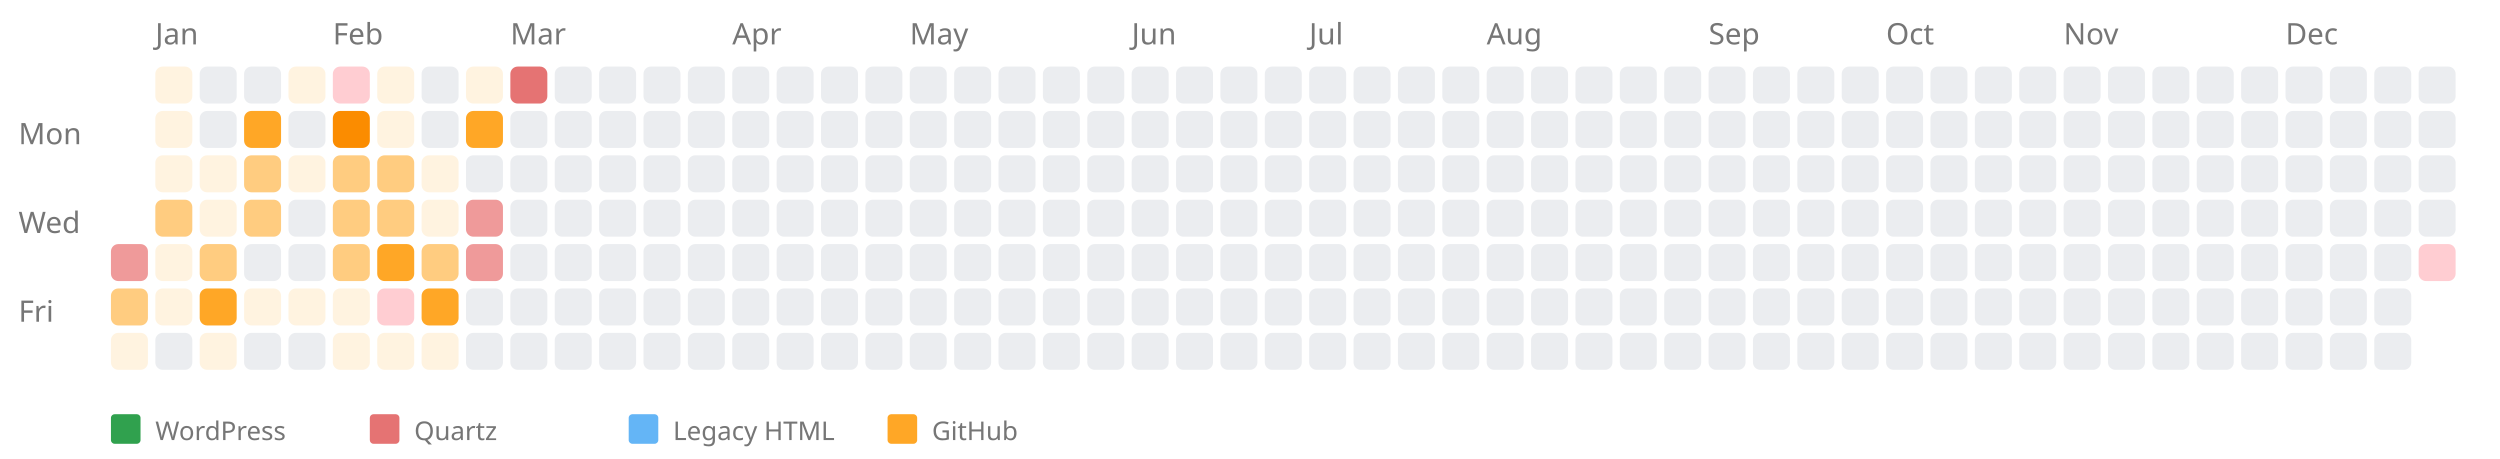
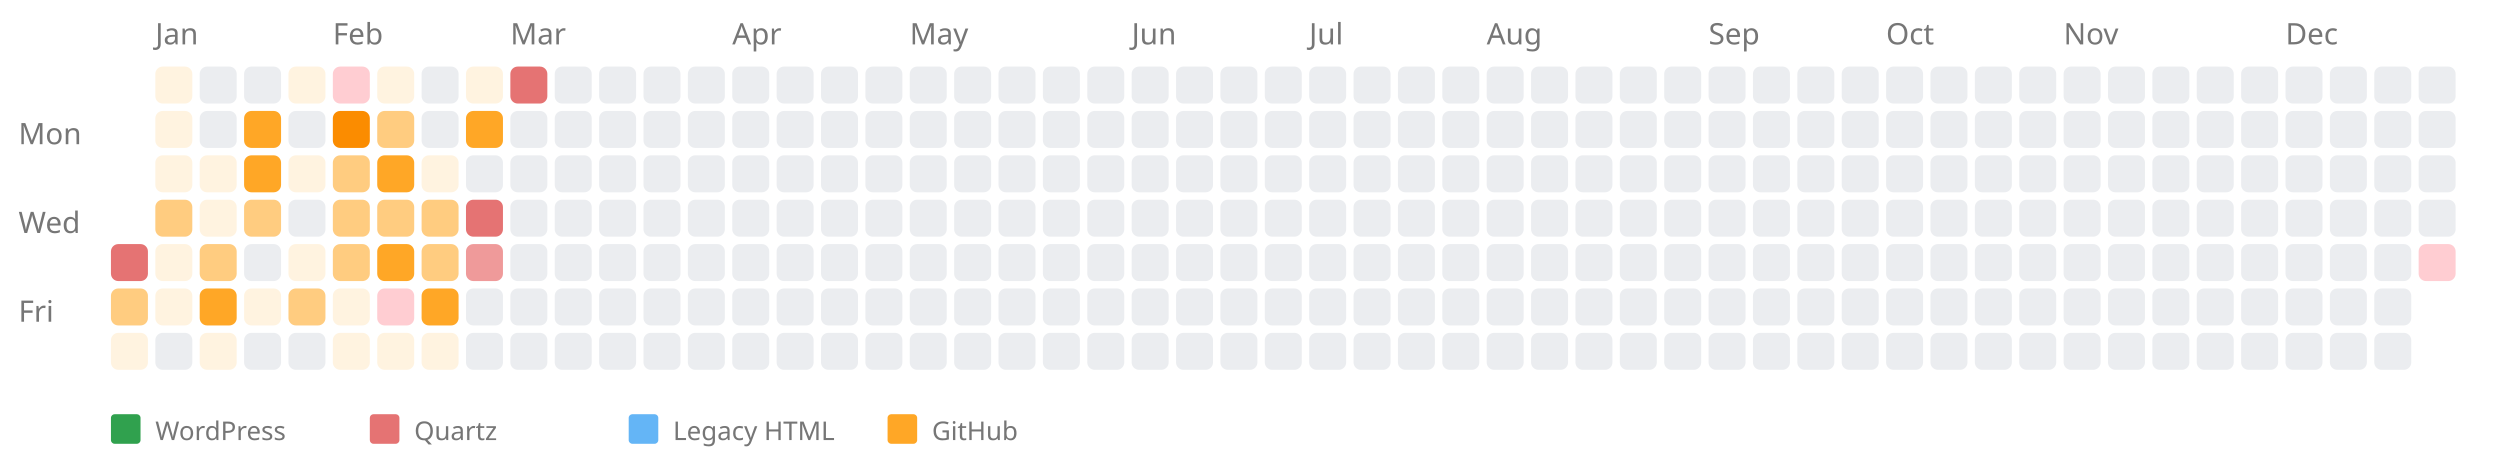
<svg xmlns="http://www.w3.org/2000/svg" width="676" height="124" style="background-color: white;">
  <text x="5" y="39" font-family="sans-serif" font-size="8" fill="#767676">Mon</text>
  <text x="5" y="63" font-family="sans-serif" font-size="8" fill="#767676">Wed</text>
  <text x="5" y="87" font-family="sans-serif" font-size="8" fill="#767676">Fri</text>
  <a href="https://kreier.github.io/quartz/Blog/2026/01/Black-Virgin-Mountain-III">
-     <rect x="30" y="66" width="10" height="10" fill="#ef9a9a" rx="2" ry="2" />
+     <rect x="30" y="66" width="10" height="10" fill="#e57373" rx="2" ry="2" />
  </a>
  <a href="https://github.com/kreier/logo/commit/1402ef58d8d294cb15bdb9925b1518ac4585d798">
    <rect x="30" y="78" width="10" height="10" fill="#ffcc80" rx="2" ry="2" />
  </a>
  <a href="https://github.com/kreier/statistics-diary/commit/4b88fc563b4ed1de78b8aaf90ba339f6435bd9ff">
    <rect x="30" y="90" width="10" height="10" fill="#fff3e0" rx="2" ry="2" />
  </a>
  <text x="42" y="12" font-family="sans-serif" font-size="8" fill="#767676">Jan</text>
  <a href="https://github.com/kreier/timeline/commit/9d11520de34dfba443b943f067c6d126caa2170a">
    <rect x="42" y="18" width="10" height="10" fill="#fff3e0" rx="2" ry="2" />
  </a>
  <a href="https://github.com/kreier/statistics-diary/commit/42a7469f658e2cb537ec03c5c94c6a11b0baccaa">
    <rect x="42" y="30" width="10" height="10" fill="#fff3e0" rx="2" ry="2" />
  </a>
  <a href="https://github.com/kreier/timeline/commit/f8b933a87da3c2d3ff0be795ef093933eebc7806">
    <rect x="42" y="42" width="10" height="10" fill="#fff3e0" rx="2" ry="2" />
  </a>
  <a href="https://github.com/kreier/timeline/commit/82c4f72e79f45c4f470d0a36365828de7d7b4056">
    <rect x="42" y="54" width="10" height="10" fill="#ffcc80" rx="2" ry="2" />
  </a>
  <a href="https://github.com/kreier/timeline/commit/fc6944581471510545945fb902e6d64ce006f01e">
    <rect x="42" y="66" width="10" height="10" fill="#fff3e0" rx="2" ry="2" />
  </a>
  <a href="https://github.com/kreier/timeline/commit/037f4fa019f1368bd0830cb39e292fab4ba12c4a">
    <rect x="42" y="78" width="10" height="10" fill="#fff3e0" rx="2" ry="2" />
  </a>
  <rect x="42" y="90" width="10" height="10" fill="#ebedf0" rx="2" ry="2" />
  <rect x="54" y="18" width="10" height="10" fill="#ebedf0" rx="2" ry="2" />
  <rect x="54" y="30" width="10" height="10" fill="#ebedf0" rx="2" ry="2" />
  <a href="https://github.com/kreier/python2018/commit/955bd2e4b07175ac0431472151dcd9afdac09664">
    <rect x="54" y="42" width="10" height="10" fill="#fff3e0" rx="2" ry="2" />
  </a>
  <a href="https://github.com/kreier/python2018/commit/dc1d242c00a9b9ab43dcfcab2dbbf36b22f42714">
    <rect x="54" y="54" width="10" height="10" fill="#fff3e0" rx="2" ry="2" />
  </a>
  <a href="https://github.com/kreier/calendar/commit/4ba9ff8936dfb993f28e9c99aa3752e2fd1fa416">
    <rect x="54" y="66" width="10" height="10" fill="#ffcc80" rx="2" ry="2" />
  </a>
  <a href="https://github.com/kreier/timeline/commit/396055814605a9ce0c9b135d78b5a017064007a7">
    <rect x="54" y="78" width="10" height="10" fill="#ffa726" rx="2" ry="2" />
  </a>
  <a href="https://github.com/kreier/logo/commit/0100dbd2a928cb02ff36db7efff55222d79cdeb9">
    <rect x="54" y="90" width="10" height="10" fill="#fff3e0" rx="2" ry="2" />
  </a>
  <rect x="66" y="18" width="10" height="10" fill="#ebedf0" rx="2" ry="2" />
  <a href="https://github.com/kreier/logo/commit/2932141a6220b73344018070bcacabd1976df519">
    <rect x="66" y="30" width="10" height="10" fill="#ffa726" rx="2" ry="2" />
  </a>
  <a href="https://github.com/kreier/igshcmc/commit/f88fc38e6b8c65efe7117028eed91dfc41016f08">
-     <rect x="66" y="42" width="10" height="10" fill="#ffcc80" rx="2" ry="2" />
-   </a>
-   <a href="https://github.com/kreier/swagger/commit/7e005a6ced7b4be66eb0dd43546b820a96aae394">
+     <rect x="66" y="42" width="10" height="10" fill="#ffa726" rx="2" ry="2" />
+   </a>
+   <a href="https://github.com/kreier/picow/commit/b21ee1b0546ad049468c0991fa6a937b2182f101">
    <rect x="66" y="54" width="10" height="10" fill="#ffcc80" rx="2" ry="2" />
  </a>
  <rect x="66" y="66" width="10" height="10" fill="#ebedf0" rx="2" ry="2" />
  <a href="https://github.com/kreier/bilder/commit/ca421128271dcf03bb6d5ae5b7373ea124aaa640">
    <rect x="66" y="78" width="10" height="10" fill="#fff3e0" rx="2" ry="2" />
  </a>
  <rect x="66" y="90" width="10" height="10" fill="#ebedf0" rx="2" ry="2" />
  <a href="https://github.com/kreier/bilder/commit/ed25d5d2ba0ba365c9afdd91ec2d87d5d4873d64">
    <rect x="78" y="18" width="10" height="10" fill="#fff3e0" rx="2" ry="2" />
  </a>
  <rect x="78" y="30" width="10" height="10" fill="#ebedf0" rx="2" ry="2" />
  <a href="https://github.com/kreier/timeline/commit/d2237b68312388d41c74cc5ce5f908224ff11562">
    <rect x="78" y="42" width="10" height="10" fill="#fff3e0" rx="2" ry="2" />
  </a>
  <rect x="78" y="54" width="10" height="10" fill="#ebedf0" rx="2" ry="2" />
-   <rect x="78" y="66" width="10" height="10" fill="#ebedf0" rx="2" ry="2" />
+   <a href="https://github.com/kreier/prime/commit/e71f5c08b6fc07ff63c49e97438ed3e66fbafef3">
+     <rect x="78" y="66" width="10" height="10" fill="#fff3e0" rx="2" ry="2" />
+   </a>
  <a href="https://github.com/kreier/homelab/commit/7a9cb8526dc5b94698d9d62e3211c63f1e6ba550">
-     <rect x="78" y="78" width="10" height="10" fill="#fff3e0" rx="2" ry="2" />
+     <rect x="78" y="78" width="10" height="10" fill="#ffcc80" rx="2" ry="2" />
  </a>
  <rect x="78" y="90" width="10" height="10" fill="#ebedf0" rx="2" ry="2" />
  <text x="90" y="12" font-family="sans-serif" font-size="8" fill="#767676">Feb</text>
  <a href="https://kreier.github.io/quartz/Blog/2026/02/Black-Virgin-Mountain-IV">
    <rect x="90" y="18" width="10" height="10" fill="#ffcdd2" rx="2" ry="2" />
  </a>
  <a href="https://github.com/kreier/homelab/commit/498e774c43a687e76138cff0b696786e2abd6358">
    <rect x="90" y="30" width="10" height="10" fill="#fb8c00" rx="2" ry="2" />
  </a>
  <a href="https://github.com/kreier/hv.io.vn/commit/cafb117ce697c186fb0b2447f2880fda389beee9">
    <rect x="90" y="42" width="10" height="10" fill="#ffcc80" rx="2" ry="2" />
  </a>
  <a href="https://github.com/kreier/homelab/commit/c687c1bccf76406e5e9407a76a95736542fd815c">
    <rect x="90" y="54" width="10" height="10" fill="#ffcc80" rx="2" ry="2" />
  </a>
  <a href="https://github.com/kreier/homelab/commit/d92258a3dcc152653ac402cbed77579e232a3722">
    <rect x="90" y="66" width="10" height="10" fill="#ffcc80" rx="2" ry="2" />
  </a>
-   <a href="https://github.com/kreier/quartz/commit/0de8d39f703b1024ced659e9881235b8605da4f6">
+   <a href="https://github.com/kreier/obsidian/commit/1a5045e8a8b023dc549727c25550ee70edb28de6">
    <rect x="90" y="78" width="10" height="10" fill="#fff3e0" rx="2" ry="2" />
  </a>
  <a href="https://github.com/kreier/homelab/commit/54f8c05d048b5716a3ff3e47baffed9f990c78f3">
    <rect x="90" y="90" width="10" height="10" fill="#fff3e0" rx="2" ry="2" />
  </a>
-   <a href="https://github.com/kreier/quartz/commit/a1e167afd8b011d414ebf2c5d9827afd96047407">
+   <a href="https://github.com/kreier/obsidian/commit/c8ab443a094650ef9b238c4c5702684b6ec07d3e">
    <rect x="102" y="18" width="10" height="10" fill="#fff3e0" rx="2" ry="2" />
  </a>
  <a href="https://github.com/kreier/bilder/commit/f45ded15dec45f98f6a7a6925001069058b24e7a">
-     <rect x="102" y="30" width="10" height="10" fill="#fff3e0" rx="2" ry="2" />
+     <rect x="102" y="30" width="10" height="10" fill="#ffcc80" rx="2" ry="2" />
  </a>
  <a href="https://github.com/kreier/impact/commit/bfa93181b978821645280cfe5fd96e4f8b387421">
-     <rect x="102" y="42" width="10" height="10" fill="#ffcc80" rx="2" ry="2" />
+     <rect x="102" y="42" width="10" height="10" fill="#ffa726" rx="2" ry="2" />
  </a>
  <a href="https://github.com/kreier/timeline/commit/254dc489f59cf9c0ac3af68c352ca72545a9ef51">
    <rect x="102" y="54" width="10" height="10" fill="#ffcc80" rx="2" ry="2" />
  </a>
  <a href="https://github.com/kreier/timeline/commit/adab2d8eb7dbe5239b7f360b5f4538ea1909d074">
    <rect x="102" y="66" width="10" height="10" fill="#ffa726" rx="2" ry="2" />
  </a>
  <a href="https://kreier.github.io/quartz/Projects/Computer/Raspberry-Pi-4-with-4-GB-RAM">
    <rect x="102" y="78" width="10" height="10" fill="#ffcdd2" rx="2" ry="2" />
  </a>
  <a href="https://github.com/kreier/benchmark/commit/303ee0b7ff5f7ab3345aea36ab2b7b956f21eeb1">
    <rect x="102" y="90" width="10" height="10" fill="#fff3e0" rx="2" ry="2" />
  </a>
  <rect x="114" y="18" width="10" height="10" fill="#ebedf0" rx="2" ry="2" />
  <rect x="114" y="30" width="10" height="10" fill="#ebedf0" rx="2" ry="2" />
  <a href="https://github.com/kreier/benchmark/commit/6ac58321a211879100b2a67e3efbaaef754bc9ea">
    <rect x="114" y="42" width="10" height="10" fill="#fff3e0" rx="2" ry="2" />
  </a>
  <a href="https://github.com/kreier/benchmark/commit/aaecfcde9613db993ee2dc0a76cf20624a8f50fa">
-     <rect x="114" y="54" width="10" height="10" fill="#fff3e0" rx="2" ry="2" />
+     <rect x="114" y="54" width="10" height="10" fill="#ffcc80" rx="2" ry="2" />
  </a>
  <a href="https://github.com/kreier/benchmark/commit/8a9ac10ccbd51652bd9f4c34227f692144df13d3">
    <rect x="114" y="66" width="10" height="10" fill="#ffcc80" rx="2" ry="2" />
  </a>
  <a href="https://github.com/kreier/ar65view/commit/96585b5aa1e8ceb6b3508467ba4ab75958f0afef">
    <rect x="114" y="78" width="10" height="10" fill="#ffa726" rx="2" ry="2" />
  </a>
-   <a href="https://github.com/kreier/quartz/commit/ea65c769a316c765de8d8c465884846e8fbc44f8">
+   <a href="https://github.com/kreier/obsidian/commit/1a08ff84daa51602cbd1481b2b789bd819b52fb2">
    <rect x="114" y="90" width="10" height="10" fill="#fff3e0" rx="2" ry="2" />
  </a>
-   <a href="https://github.com/kreier/quartz/commit/2b386e7836ea2c99e2983b3cb9b9d62f29311693">
+   <a href="https://github.com/kreier/obsidian/commit/eb32b620c60e7f7744f70fab264d36b1360f1d6b">
    <rect x="126" y="18" width="10" height="10" fill="#fff3e0" rx="2" ry="2" />
  </a>
  <a href="https://github.com/kreier/homelab/commit/6e8ac409c1eb36ba6a74723c08eb89388ac9dd54">
    <rect x="126" y="30" width="10" height="10" fill="#ffa726" rx="2" ry="2" />
  </a>
  <rect x="126" y="42" width="10" height="10" fill="#ebedf0" rx="2" ry="2" />
  <a href="https://saiht.de/obsidian/Leisure">
-     <rect x="126" y="54" width="10" height="10" fill="#ef9a9a" rx="2" ry="2" />
+     <rect x="126" y="54" width="10" height="10" fill="#e57373" rx="2" ry="2" />
  </a>
  <a href="https://saiht.de/obsidian/Projects/Obsidian">
    <rect x="126" y="66" width="10" height="10" fill="#ef9a9a" rx="2" ry="2" />
  </a>
  <rect x="126" y="78" width="10" height="10" fill="#ebedf0" rx="2" ry="2" />
  <rect x="126" y="90" width="10" height="10" fill="#ebedf0" rx="2" ry="2" />
  <text x="138" y="12" font-family="sans-serif" font-size="8" fill="#767676">Mar</text>
  <a href="https://saiht.de/obsidian/Projects/GitHub/Statistics-of-my-diary,-projects-and-other-stories">
    <rect x="138" y="18" width="10" height="10" fill="#e57373" rx="2" ry="2" />
  </a>
  <rect x="138" y="30" width="10" height="10" fill="#ebedf0" rx="2" ry="2" />
  <rect x="138" y="42" width="10" height="10" fill="#ebedf0" rx="2" ry="2" />
  <rect x="138" y="54" width="10" height="10" fill="#ebedf0" rx="2" ry="2" />
  <rect x="138" y="66" width="10" height="10" fill="#ebedf0" rx="2" ry="2" />
  <rect x="138" y="78" width="10" height="10" fill="#ebedf0" rx="2" ry="2" />
  <rect x="138" y="90" width="10" height="10" fill="#ebedf0" rx="2" ry="2" />
  <rect x="150" y="18" width="10" height="10" fill="#ebedf0" rx="2" ry="2" />
  <rect x="150" y="30" width="10" height="10" fill="#ebedf0" rx="2" ry="2" />
  <rect x="150" y="42" width="10" height="10" fill="#ebedf0" rx="2" ry="2" />
  <rect x="150" y="54" width="10" height="10" fill="#ebedf0" rx="2" ry="2" />
  <rect x="150" y="66" width="10" height="10" fill="#ebedf0" rx="2" ry="2" />
  <rect x="150" y="78" width="10" height="10" fill="#ebedf0" rx="2" ry="2" />
  <rect x="150" y="90" width="10" height="10" fill="#ebedf0" rx="2" ry="2" />
  <rect x="162" y="18" width="10" height="10" fill="#ebedf0" rx="2" ry="2" />
  <rect x="162" y="30" width="10" height="10" fill="#ebedf0" rx="2" ry="2" />
  <rect x="162" y="42" width="10" height="10" fill="#ebedf0" rx="2" ry="2" />
  <rect x="162" y="54" width="10" height="10" fill="#ebedf0" rx="2" ry="2" />
  <rect x="162" y="66" width="10" height="10" fill="#ebedf0" rx="2" ry="2" />
  <rect x="162" y="78" width="10" height="10" fill="#ebedf0" rx="2" ry="2" />
  <rect x="162" y="90" width="10" height="10" fill="#ebedf0" rx="2" ry="2" />
  <rect x="174" y="18" width="10" height="10" fill="#ebedf0" rx="2" ry="2" />
  <rect x="174" y="30" width="10" height="10" fill="#ebedf0" rx="2" ry="2" />
  <rect x="174" y="42" width="10" height="10" fill="#ebedf0" rx="2" ry="2" />
  <rect x="174" y="54" width="10" height="10" fill="#ebedf0" rx="2" ry="2" />
  <rect x="174" y="66" width="10" height="10" fill="#ebedf0" rx="2" ry="2" />
  <rect x="174" y="78" width="10" height="10" fill="#ebedf0" rx="2" ry="2" />
  <rect x="174" y="90" width="10" height="10" fill="#ebedf0" rx="2" ry="2" />
  <rect x="186" y="18" width="10" height="10" fill="#ebedf0" rx="2" ry="2" />
  <rect x="186" y="30" width="10" height="10" fill="#ebedf0" rx="2" ry="2" />
  <rect x="186" y="42" width="10" height="10" fill="#ebedf0" rx="2" ry="2" />
  <rect x="186" y="54" width="10" height="10" fill="#ebedf0" rx="2" ry="2" />
  <rect x="186" y="66" width="10" height="10" fill="#ebedf0" rx="2" ry="2" />
  <rect x="186" y="78" width="10" height="10" fill="#ebedf0" rx="2" ry="2" />
  <rect x="186" y="90" width="10" height="10" fill="#ebedf0" rx="2" ry="2" />
  <text x="198" y="12" font-family="sans-serif" font-size="8" fill="#767676">Apr</text>
  <rect x="198" y="18" width="10" height="10" fill="#ebedf0" rx="2" ry="2" />
  <rect x="198" y="30" width="10" height="10" fill="#ebedf0" rx="2" ry="2" />
  <rect x="198" y="42" width="10" height="10" fill="#ebedf0" rx="2" ry="2" />
  <rect x="198" y="54" width="10" height="10" fill="#ebedf0" rx="2" ry="2" />
  <rect x="198" y="66" width="10" height="10" fill="#ebedf0" rx="2" ry="2" />
  <rect x="198" y="78" width="10" height="10" fill="#ebedf0" rx="2" ry="2" />
  <rect x="198" y="90" width="10" height="10" fill="#ebedf0" rx="2" ry="2" />
  <rect x="210" y="18" width="10" height="10" fill="#ebedf0" rx="2" ry="2" />
  <rect x="210" y="30" width="10" height="10" fill="#ebedf0" rx="2" ry="2" />
  <rect x="210" y="42" width="10" height="10" fill="#ebedf0" rx="2" ry="2" />
  <rect x="210" y="54" width="10" height="10" fill="#ebedf0" rx="2" ry="2" />
  <rect x="210" y="66" width="10" height="10" fill="#ebedf0" rx="2" ry="2" />
  <rect x="210" y="78" width="10" height="10" fill="#ebedf0" rx="2" ry="2" />
  <rect x="210" y="90" width="10" height="10" fill="#ebedf0" rx="2" ry="2" />
  <rect x="222" y="18" width="10" height="10" fill="#ebedf0" rx="2" ry="2" />
  <rect x="222" y="30" width="10" height="10" fill="#ebedf0" rx="2" ry="2" />
  <rect x="222" y="42" width="10" height="10" fill="#ebedf0" rx="2" ry="2" />
  <rect x="222" y="54" width="10" height="10" fill="#ebedf0" rx="2" ry="2" />
  <rect x="222" y="66" width="10" height="10" fill="#ebedf0" rx="2" ry="2" />
  <rect x="222" y="78" width="10" height="10" fill="#ebedf0" rx="2" ry="2" />
  <rect x="222" y="90" width="10" height="10" fill="#ebedf0" rx="2" ry="2" />
  <rect x="234" y="18" width="10" height="10" fill="#ebedf0" rx="2" ry="2" />
  <rect x="234" y="30" width="10" height="10" fill="#ebedf0" rx="2" ry="2" />
  <rect x="234" y="42" width="10" height="10" fill="#ebedf0" rx="2" ry="2" />
  <rect x="234" y="54" width="10" height="10" fill="#ebedf0" rx="2" ry="2" />
  <rect x="234" y="66" width="10" height="10" fill="#ebedf0" rx="2" ry="2" />
  <rect x="234" y="78" width="10" height="10" fill="#ebedf0" rx="2" ry="2" />
  <rect x="234" y="90" width="10" height="10" fill="#ebedf0" rx="2" ry="2" />
  <text x="246" y="12" font-family="sans-serif" font-size="8" fill="#767676">May</text>
  <rect x="246" y="18" width="10" height="10" fill="#ebedf0" rx="2" ry="2" />
  <rect x="246" y="30" width="10" height="10" fill="#ebedf0" rx="2" ry="2" />
  <rect x="246" y="42" width="10" height="10" fill="#ebedf0" rx="2" ry="2" />
  <rect x="246" y="54" width="10" height="10" fill="#ebedf0" rx="2" ry="2" />
  <rect x="246" y="66" width="10" height="10" fill="#ebedf0" rx="2" ry="2" />
  <rect x="246" y="78" width="10" height="10" fill="#ebedf0" rx="2" ry="2" />
  <rect x="246" y="90" width="10" height="10" fill="#ebedf0" rx="2" ry="2" />
  <rect x="258" y="18" width="10" height="10" fill="#ebedf0" rx="2" ry="2" />
  <rect x="258" y="30" width="10" height="10" fill="#ebedf0" rx="2" ry="2" />
  <rect x="258" y="42" width="10" height="10" fill="#ebedf0" rx="2" ry="2" />
  <rect x="258" y="54" width="10" height="10" fill="#ebedf0" rx="2" ry="2" />
  <rect x="258" y="66" width="10" height="10" fill="#ebedf0" rx="2" ry="2" />
  <rect x="258" y="78" width="10" height="10" fill="#ebedf0" rx="2" ry="2" />
  <rect x="258" y="90" width="10" height="10" fill="#ebedf0" rx="2" ry="2" />
  <rect x="270" y="18" width="10" height="10" fill="#ebedf0" rx="2" ry="2" />
  <rect x="270" y="30" width="10" height="10" fill="#ebedf0" rx="2" ry="2" />
  <rect x="270" y="42" width="10" height="10" fill="#ebedf0" rx="2" ry="2" />
  <rect x="270" y="54" width="10" height="10" fill="#ebedf0" rx="2" ry="2" />
  <rect x="270" y="66" width="10" height="10" fill="#ebedf0" rx="2" ry="2" />
  <rect x="270" y="78" width="10" height="10" fill="#ebedf0" rx="2" ry="2" />
  <rect x="270" y="90" width="10" height="10" fill="#ebedf0" rx="2" ry="2" />
  <rect x="282" y="18" width="10" height="10" fill="#ebedf0" rx="2" ry="2" />
  <rect x="282" y="30" width="10" height="10" fill="#ebedf0" rx="2" ry="2" />
  <rect x="282" y="42" width="10" height="10" fill="#ebedf0" rx="2" ry="2" />
  <rect x="282" y="54" width="10" height="10" fill="#ebedf0" rx="2" ry="2" />
  <rect x="282" y="66" width="10" height="10" fill="#ebedf0" rx="2" ry="2" />
  <rect x="282" y="78" width="10" height="10" fill="#ebedf0" rx="2" ry="2" />
  <rect x="282" y="90" width="10" height="10" fill="#ebedf0" rx="2" ry="2" />
  <rect x="294" y="18" width="10" height="10" fill="#ebedf0" rx="2" ry="2" />
  <rect x="294" y="30" width="10" height="10" fill="#ebedf0" rx="2" ry="2" />
  <rect x="294" y="42" width="10" height="10" fill="#ebedf0" rx="2" ry="2" />
  <rect x="294" y="54" width="10" height="10" fill="#ebedf0" rx="2" ry="2" />
  <rect x="294" y="66" width="10" height="10" fill="#ebedf0" rx="2" ry="2" />
  <rect x="294" y="78" width="10" height="10" fill="#ebedf0" rx="2" ry="2" />
  <rect x="294" y="90" width="10" height="10" fill="#ebedf0" rx="2" ry="2" />
  <text x="306" y="12" font-family="sans-serif" font-size="8" fill="#767676">Jun</text>
  <rect x="306" y="18" width="10" height="10" fill="#ebedf0" rx="2" ry="2" />
  <rect x="306" y="30" width="10" height="10" fill="#ebedf0" rx="2" ry="2" />
  <rect x="306" y="42" width="10" height="10" fill="#ebedf0" rx="2" ry="2" />
  <rect x="306" y="54" width="10" height="10" fill="#ebedf0" rx="2" ry="2" />
  <rect x="306" y="66" width="10" height="10" fill="#ebedf0" rx="2" ry="2" />
  <rect x="306" y="78" width="10" height="10" fill="#ebedf0" rx="2" ry="2" />
  <rect x="306" y="90" width="10" height="10" fill="#ebedf0" rx="2" ry="2" />
  <rect x="318" y="18" width="10" height="10" fill="#ebedf0" rx="2" ry="2" />
  <rect x="318" y="30" width="10" height="10" fill="#ebedf0" rx="2" ry="2" />
  <rect x="318" y="42" width="10" height="10" fill="#ebedf0" rx="2" ry="2" />
  <rect x="318" y="54" width="10" height="10" fill="#ebedf0" rx="2" ry="2" />
  <rect x="318" y="66" width="10" height="10" fill="#ebedf0" rx="2" ry="2" />
  <rect x="318" y="78" width="10" height="10" fill="#ebedf0" rx="2" ry="2" />
  <rect x="318" y="90" width="10" height="10" fill="#ebedf0" rx="2" ry="2" />
  <rect x="330" y="18" width="10" height="10" fill="#ebedf0" rx="2" ry="2" />
  <rect x="330" y="30" width="10" height="10" fill="#ebedf0" rx="2" ry="2" />
  <rect x="330" y="42" width="10" height="10" fill="#ebedf0" rx="2" ry="2" />
  <rect x="330" y="54" width="10" height="10" fill="#ebedf0" rx="2" ry="2" />
  <rect x="330" y="66" width="10" height="10" fill="#ebedf0" rx="2" ry="2" />
  <rect x="330" y="78" width="10" height="10" fill="#ebedf0" rx="2" ry="2" />
  <rect x="330" y="90" width="10" height="10" fill="#ebedf0" rx="2" ry="2" />
  <rect x="342" y="18" width="10" height="10" fill="#ebedf0" rx="2" ry="2" />
  <rect x="342" y="30" width="10" height="10" fill="#ebedf0" rx="2" ry="2" />
  <rect x="342" y="42" width="10" height="10" fill="#ebedf0" rx="2" ry="2" />
  <rect x="342" y="54" width="10" height="10" fill="#ebedf0" rx="2" ry="2" />
  <rect x="342" y="66" width="10" height="10" fill="#ebedf0" rx="2" ry="2" />
  <rect x="342" y="78" width="10" height="10" fill="#ebedf0" rx="2" ry="2" />
  <rect x="342" y="90" width="10" height="10" fill="#ebedf0" rx="2" ry="2" />
  <text x="354" y="12" font-family="sans-serif" font-size="8" fill="#767676">Jul</text>
  <rect x="354" y="18" width="10" height="10" fill="#ebedf0" rx="2" ry="2" />
  <rect x="354" y="30" width="10" height="10" fill="#ebedf0" rx="2" ry="2" />
  <rect x="354" y="42" width="10" height="10" fill="#ebedf0" rx="2" ry="2" />
  <rect x="354" y="54" width="10" height="10" fill="#ebedf0" rx="2" ry="2" />
  <rect x="354" y="66" width="10" height="10" fill="#ebedf0" rx="2" ry="2" />
  <rect x="354" y="78" width="10" height="10" fill="#ebedf0" rx="2" ry="2" />
  <rect x="354" y="90" width="10" height="10" fill="#ebedf0" rx="2" ry="2" />
  <rect x="366" y="18" width="10" height="10" fill="#ebedf0" rx="2" ry="2" />
  <rect x="366" y="30" width="10" height="10" fill="#ebedf0" rx="2" ry="2" />
  <rect x="366" y="42" width="10" height="10" fill="#ebedf0" rx="2" ry="2" />
  <rect x="366" y="54" width="10" height="10" fill="#ebedf0" rx="2" ry="2" />
  <rect x="366" y="66" width="10" height="10" fill="#ebedf0" rx="2" ry="2" />
  <rect x="366" y="78" width="10" height="10" fill="#ebedf0" rx="2" ry="2" />
  <rect x="366" y="90" width="10" height="10" fill="#ebedf0" rx="2" ry="2" />
  <rect x="378" y="18" width="10" height="10" fill="#ebedf0" rx="2" ry="2" />
  <rect x="378" y="30" width="10" height="10" fill="#ebedf0" rx="2" ry="2" />
  <rect x="378" y="42" width="10" height="10" fill="#ebedf0" rx="2" ry="2" />
  <rect x="378" y="54" width="10" height="10" fill="#ebedf0" rx="2" ry="2" />
  <rect x="378" y="66" width="10" height="10" fill="#ebedf0" rx="2" ry="2" />
  <rect x="378" y="78" width="10" height="10" fill="#ebedf0" rx="2" ry="2" />
  <rect x="378" y="90" width="10" height="10" fill="#ebedf0" rx="2" ry="2" />
  <rect x="390" y="18" width="10" height="10" fill="#ebedf0" rx="2" ry="2" />
  <rect x="390" y="30" width="10" height="10" fill="#ebedf0" rx="2" ry="2" />
  <rect x="390" y="42" width="10" height="10" fill="#ebedf0" rx="2" ry="2" />
  <rect x="390" y="54" width="10" height="10" fill="#ebedf0" rx="2" ry="2" />
  <rect x="390" y="66" width="10" height="10" fill="#ebedf0" rx="2" ry="2" />
  <rect x="390" y="78" width="10" height="10" fill="#ebedf0" rx="2" ry="2" />
  <rect x="390" y="90" width="10" height="10" fill="#ebedf0" rx="2" ry="2" />
  <text x="402" y="12" font-family="sans-serif" font-size="8" fill="#767676">Aug</text>
  <rect x="402" y="18" width="10" height="10" fill="#ebedf0" rx="2" ry="2" />
  <rect x="402" y="30" width="10" height="10" fill="#ebedf0" rx="2" ry="2" />
  <rect x="402" y="42" width="10" height="10" fill="#ebedf0" rx="2" ry="2" />
  <rect x="402" y="54" width="10" height="10" fill="#ebedf0" rx="2" ry="2" />
  <rect x="402" y="66" width="10" height="10" fill="#ebedf0" rx="2" ry="2" />
  <rect x="402" y="78" width="10" height="10" fill="#ebedf0" rx="2" ry="2" />
  <rect x="402" y="90" width="10" height="10" fill="#ebedf0" rx="2" ry="2" />
  <rect x="414" y="18" width="10" height="10" fill="#ebedf0" rx="2" ry="2" />
  <rect x="414" y="30" width="10" height="10" fill="#ebedf0" rx="2" ry="2" />
  <rect x="414" y="42" width="10" height="10" fill="#ebedf0" rx="2" ry="2" />
  <rect x="414" y="54" width="10" height="10" fill="#ebedf0" rx="2" ry="2" />
  <rect x="414" y="66" width="10" height="10" fill="#ebedf0" rx="2" ry="2" />
  <rect x="414" y="78" width="10" height="10" fill="#ebedf0" rx="2" ry="2" />
  <rect x="414" y="90" width="10" height="10" fill="#ebedf0" rx="2" ry="2" />
  <rect x="426" y="18" width="10" height="10" fill="#ebedf0" rx="2" ry="2" />
  <rect x="426" y="30" width="10" height="10" fill="#ebedf0" rx="2" ry="2" />
  <rect x="426" y="42" width="10" height="10" fill="#ebedf0" rx="2" ry="2" />
  <rect x="426" y="54" width="10" height="10" fill="#ebedf0" rx="2" ry="2" />
  <rect x="426" y="66" width="10" height="10" fill="#ebedf0" rx="2" ry="2" />
  <rect x="426" y="78" width="10" height="10" fill="#ebedf0" rx="2" ry="2" />
  <rect x="426" y="90" width="10" height="10" fill="#ebedf0" rx="2" ry="2" />
  <rect x="438" y="18" width="10" height="10" fill="#ebedf0" rx="2" ry="2" />
  <rect x="438" y="30" width="10" height="10" fill="#ebedf0" rx="2" ry="2" />
  <rect x="438" y="42" width="10" height="10" fill="#ebedf0" rx="2" ry="2" />
  <rect x="438" y="54" width="10" height="10" fill="#ebedf0" rx="2" ry="2" />
  <rect x="438" y="66" width="10" height="10" fill="#ebedf0" rx="2" ry="2" />
  <rect x="438" y="78" width="10" height="10" fill="#ebedf0" rx="2" ry="2" />
  <rect x="438" y="90" width="10" height="10" fill="#ebedf0" rx="2" ry="2" />
  <rect x="450" y="18" width="10" height="10" fill="#ebedf0" rx="2" ry="2" />
  <rect x="450" y="30" width="10" height="10" fill="#ebedf0" rx="2" ry="2" />
  <rect x="450" y="42" width="10" height="10" fill="#ebedf0" rx="2" ry="2" />
  <rect x="450" y="54" width="10" height="10" fill="#ebedf0" rx="2" ry="2" />
  <rect x="450" y="66" width="10" height="10" fill="#ebedf0" rx="2" ry="2" />
  <rect x="450" y="78" width="10" height="10" fill="#ebedf0" rx="2" ry="2" />
  <rect x="450" y="90" width="10" height="10" fill="#ebedf0" rx="2" ry="2" />
  <text x="462" y="12" font-family="sans-serif" font-size="8" fill="#767676">Sep</text>
  <rect x="462" y="18" width="10" height="10" fill="#ebedf0" rx="2" ry="2" />
  <rect x="462" y="30" width="10" height="10" fill="#ebedf0" rx="2" ry="2" />
  <rect x="462" y="42" width="10" height="10" fill="#ebedf0" rx="2" ry="2" />
  <rect x="462" y="54" width="10" height="10" fill="#ebedf0" rx="2" ry="2" />
  <rect x="462" y="66" width="10" height="10" fill="#ebedf0" rx="2" ry="2" />
  <rect x="462" y="78" width="10" height="10" fill="#ebedf0" rx="2" ry="2" />
  <rect x="462" y="90" width="10" height="10" fill="#ebedf0" rx="2" ry="2" />
  <rect x="474" y="18" width="10" height="10" fill="#ebedf0" rx="2" ry="2" />
  <rect x="474" y="30" width="10" height="10" fill="#ebedf0" rx="2" ry="2" />
  <rect x="474" y="42" width="10" height="10" fill="#ebedf0" rx="2" ry="2" />
  <rect x="474" y="54" width="10" height="10" fill="#ebedf0" rx="2" ry="2" />
  <rect x="474" y="66" width="10" height="10" fill="#ebedf0" rx="2" ry="2" />
  <rect x="474" y="78" width="10" height="10" fill="#ebedf0" rx="2" ry="2" />
  <rect x="474" y="90" width="10" height="10" fill="#ebedf0" rx="2" ry="2" />
  <rect x="486" y="18" width="10" height="10" fill="#ebedf0" rx="2" ry="2" />
  <rect x="486" y="30" width="10" height="10" fill="#ebedf0" rx="2" ry="2" />
  <rect x="486" y="42" width="10" height="10" fill="#ebedf0" rx="2" ry="2" />
  <rect x="486" y="54" width="10" height="10" fill="#ebedf0" rx="2" ry="2" />
  <rect x="486" y="66" width="10" height="10" fill="#ebedf0" rx="2" ry="2" />
  <rect x="486" y="78" width="10" height="10" fill="#ebedf0" rx="2" ry="2" />
  <rect x="486" y="90" width="10" height="10" fill="#ebedf0" rx="2" ry="2" />
  <rect x="498" y="18" width="10" height="10" fill="#ebedf0" rx="2" ry="2" />
  <rect x="498" y="30" width="10" height="10" fill="#ebedf0" rx="2" ry="2" />
  <rect x="498" y="42" width="10" height="10" fill="#ebedf0" rx="2" ry="2" />
  <rect x="498" y="54" width="10" height="10" fill="#ebedf0" rx="2" ry="2" />
  <rect x="498" y="66" width="10" height="10" fill="#ebedf0" rx="2" ry="2" />
  <rect x="498" y="78" width="10" height="10" fill="#ebedf0" rx="2" ry="2" />
  <rect x="498" y="90" width="10" height="10" fill="#ebedf0" rx="2" ry="2" />
  <text x="510" y="12" font-family="sans-serif" font-size="8" fill="#767676">Oct</text>
  <rect x="510" y="18" width="10" height="10" fill="#ebedf0" rx="2" ry="2" />
  <rect x="510" y="30" width="10" height="10" fill="#ebedf0" rx="2" ry="2" />
  <rect x="510" y="42" width="10" height="10" fill="#ebedf0" rx="2" ry="2" />
  <rect x="510" y="54" width="10" height="10" fill="#ebedf0" rx="2" ry="2" />
  <rect x="510" y="66" width="10" height="10" fill="#ebedf0" rx="2" ry="2" />
  <rect x="510" y="78" width="10" height="10" fill="#ebedf0" rx="2" ry="2" />
  <rect x="510" y="90" width="10" height="10" fill="#ebedf0" rx="2" ry="2" />
  <rect x="522" y="18" width="10" height="10" fill="#ebedf0" rx="2" ry="2" />
  <rect x="522" y="30" width="10" height="10" fill="#ebedf0" rx="2" ry="2" />
  <rect x="522" y="42" width="10" height="10" fill="#ebedf0" rx="2" ry="2" />
  <rect x="522" y="54" width="10" height="10" fill="#ebedf0" rx="2" ry="2" />
  <rect x="522" y="66" width="10" height="10" fill="#ebedf0" rx="2" ry="2" />
  <rect x="522" y="78" width="10" height="10" fill="#ebedf0" rx="2" ry="2" />
  <rect x="522" y="90" width="10" height="10" fill="#ebedf0" rx="2" ry="2" />
  <rect x="534" y="18" width="10" height="10" fill="#ebedf0" rx="2" ry="2" />
  <rect x="534" y="30" width="10" height="10" fill="#ebedf0" rx="2" ry="2" />
  <rect x="534" y="42" width="10" height="10" fill="#ebedf0" rx="2" ry="2" />
  <rect x="534" y="54" width="10" height="10" fill="#ebedf0" rx="2" ry="2" />
  <rect x="534" y="66" width="10" height="10" fill="#ebedf0" rx="2" ry="2" />
  <rect x="534" y="78" width="10" height="10" fill="#ebedf0" rx="2" ry="2" />
  <rect x="534" y="90" width="10" height="10" fill="#ebedf0" rx="2" ry="2" />
  <rect x="546" y="18" width="10" height="10" fill="#ebedf0" rx="2" ry="2" />
  <rect x="546" y="30" width="10" height="10" fill="#ebedf0" rx="2" ry="2" />
  <rect x="546" y="42" width="10" height="10" fill="#ebedf0" rx="2" ry="2" />
  <rect x="546" y="54" width="10" height="10" fill="#ebedf0" rx="2" ry="2" />
  <rect x="546" y="66" width="10" height="10" fill="#ebedf0" rx="2" ry="2" />
  <rect x="546" y="78" width="10" height="10" fill="#ebedf0" rx="2" ry="2" />
  <rect x="546" y="90" width="10" height="10" fill="#ebedf0" rx="2" ry="2" />
  <text x="558" y="12" font-family="sans-serif" font-size="8" fill="#767676">Nov</text>
  <rect x="558" y="18" width="10" height="10" fill="#ebedf0" rx="2" ry="2" />
  <rect x="558" y="30" width="10" height="10" fill="#ebedf0" rx="2" ry="2" />
  <rect x="558" y="42" width="10" height="10" fill="#ebedf0" rx="2" ry="2" />
  <rect x="558" y="54" width="10" height="10" fill="#ebedf0" rx="2" ry="2" />
  <rect x="558" y="66" width="10" height="10" fill="#ebedf0" rx="2" ry="2" />
  <rect x="558" y="78" width="10" height="10" fill="#ebedf0" rx="2" ry="2" />
  <rect x="558" y="90" width="10" height="10" fill="#ebedf0" rx="2" ry="2" />
  <rect x="570" y="18" width="10" height="10" fill="#ebedf0" rx="2" ry="2" />
  <rect x="570" y="30" width="10" height="10" fill="#ebedf0" rx="2" ry="2" />
  <rect x="570" y="42" width="10" height="10" fill="#ebedf0" rx="2" ry="2" />
  <rect x="570" y="54" width="10" height="10" fill="#ebedf0" rx="2" ry="2" />
  <rect x="570" y="66" width="10" height="10" fill="#ebedf0" rx="2" ry="2" />
  <rect x="570" y="78" width="10" height="10" fill="#ebedf0" rx="2" ry="2" />
  <rect x="570" y="90" width="10" height="10" fill="#ebedf0" rx="2" ry="2" />
  <rect x="582" y="18" width="10" height="10" fill="#ebedf0" rx="2" ry="2" />
  <rect x="582" y="30" width="10" height="10" fill="#ebedf0" rx="2" ry="2" />
  <rect x="582" y="42" width="10" height="10" fill="#ebedf0" rx="2" ry="2" />
  <rect x="582" y="54" width="10" height="10" fill="#ebedf0" rx="2" ry="2" />
  <rect x="582" y="66" width="10" height="10" fill="#ebedf0" rx="2" ry="2" />
  <rect x="582" y="78" width="10" height="10" fill="#ebedf0" rx="2" ry="2" />
  <rect x="582" y="90" width="10" height="10" fill="#ebedf0" rx="2" ry="2" />
  <rect x="594" y="18" width="10" height="10" fill="#ebedf0" rx="2" ry="2" />
  <rect x="594" y="30" width="10" height="10" fill="#ebedf0" rx="2" ry="2" />
  <rect x="594" y="42" width="10" height="10" fill="#ebedf0" rx="2" ry="2" />
  <rect x="594" y="54" width="10" height="10" fill="#ebedf0" rx="2" ry="2" />
  <rect x="594" y="66" width="10" height="10" fill="#ebedf0" rx="2" ry="2" />
  <rect x="594" y="78" width="10" height="10" fill="#ebedf0" rx="2" ry="2" />
  <rect x="594" y="90" width="10" height="10" fill="#ebedf0" rx="2" ry="2" />
  <rect x="606" y="18" width="10" height="10" fill="#ebedf0" rx="2" ry="2" />
  <rect x="606" y="30" width="10" height="10" fill="#ebedf0" rx="2" ry="2" />
  <rect x="606" y="42" width="10" height="10" fill="#ebedf0" rx="2" ry="2" />
  <rect x="606" y="54" width="10" height="10" fill="#ebedf0" rx="2" ry="2" />
  <rect x="606" y="66" width="10" height="10" fill="#ebedf0" rx="2" ry="2" />
  <rect x="606" y="78" width="10" height="10" fill="#ebedf0" rx="2" ry="2" />
  <rect x="606" y="90" width="10" height="10" fill="#ebedf0" rx="2" ry="2" />
  <text x="618" y="12" font-family="sans-serif" font-size="8" fill="#767676">Dec</text>
  <rect x="618" y="18" width="10" height="10" fill="#ebedf0" rx="2" ry="2" />
  <rect x="618" y="30" width="10" height="10" fill="#ebedf0" rx="2" ry="2" />
  <rect x="618" y="42" width="10" height="10" fill="#ebedf0" rx="2" ry="2" />
  <rect x="618" y="54" width="10" height="10" fill="#ebedf0" rx="2" ry="2" />
  <rect x="618" y="66" width="10" height="10" fill="#ebedf0" rx="2" ry="2" />
  <rect x="618" y="78" width="10" height="10" fill="#ebedf0" rx="2" ry="2" />
  <rect x="618" y="90" width="10" height="10" fill="#ebedf0" rx="2" ry="2" />
  <rect x="630" y="18" width="10" height="10" fill="#ebedf0" rx="2" ry="2" />
  <rect x="630" y="30" width="10" height="10" fill="#ebedf0" rx="2" ry="2" />
  <rect x="630" y="42" width="10" height="10" fill="#ebedf0" rx="2" ry="2" />
  <rect x="630" y="54" width="10" height="10" fill="#ebedf0" rx="2" ry="2" />
  <rect x="630" y="66" width="10" height="10" fill="#ebedf0" rx="2" ry="2" />
  <rect x="630" y="78" width="10" height="10" fill="#ebedf0" rx="2" ry="2" />
  <rect x="630" y="90" width="10" height="10" fill="#ebedf0" rx="2" ry="2" />
  <rect x="642" y="18" width="10" height="10" fill="#ebedf0" rx="2" ry="2" />
  <rect x="642" y="30" width="10" height="10" fill="#ebedf0" rx="2" ry="2" />
  <rect x="642" y="42" width="10" height="10" fill="#ebedf0" rx="2" ry="2" />
  <rect x="642" y="54" width="10" height="10" fill="#ebedf0" rx="2" ry="2" />
  <rect x="642" y="66" width="10" height="10" fill="#ebedf0" rx="2" ry="2" />
  <rect x="642" y="78" width="10" height="10" fill="#ebedf0" rx="2" ry="2" />
  <rect x="642" y="90" width="10" height="10" fill="#ebedf0" rx="2" ry="2" />
  <rect x="654" y="18" width="10" height="10" fill="#ebedf0" rx="2" ry="2" />
  <rect x="654" y="30" width="10" height="10" fill="#ebedf0" rx="2" ry="2" />
  <rect x="654" y="42" width="10" height="10" fill="#ebedf0" rx="2" ry="2" />
  <rect x="654" y="54" width="10" height="10" fill="#ebedf0" rx="2" ry="2" />
  <a href="https://saiht.de/obsidian/Diary/2026">
    <rect x="654" y="66" width="10" height="10" fill="#ffcdd2" rx="2" ry="2" />
  </a>
  <rect x="30" y="112" width="8" height="8" fill="#30a14e" rx="1" ry="1" />
  <text x="42" y="119" font-family="sans-serif" font-size="7" fill="#767676">WordPress</text>
  <rect x="100" y="112" width="8" height="8" fill="#e57373" rx="1" ry="1" />
  <text x="112" y="119" font-family="sans-serif" font-size="7" fill="#767676">Quartz</text>
  <rect x="170" y="112" width="8" height="8" fill="#64b5f6" rx="1" ry="1" />
  <text x="182" y="119" font-family="sans-serif" font-size="7" fill="#767676">Legacy HTML</text>
  <rect x="240" y="112" width="8" height="8" fill="#ffa726" rx="1" ry="1" />
  <text x="252" y="119" font-family="sans-serif" font-size="7" fill="#767676">GitHub</text>
</svg>
